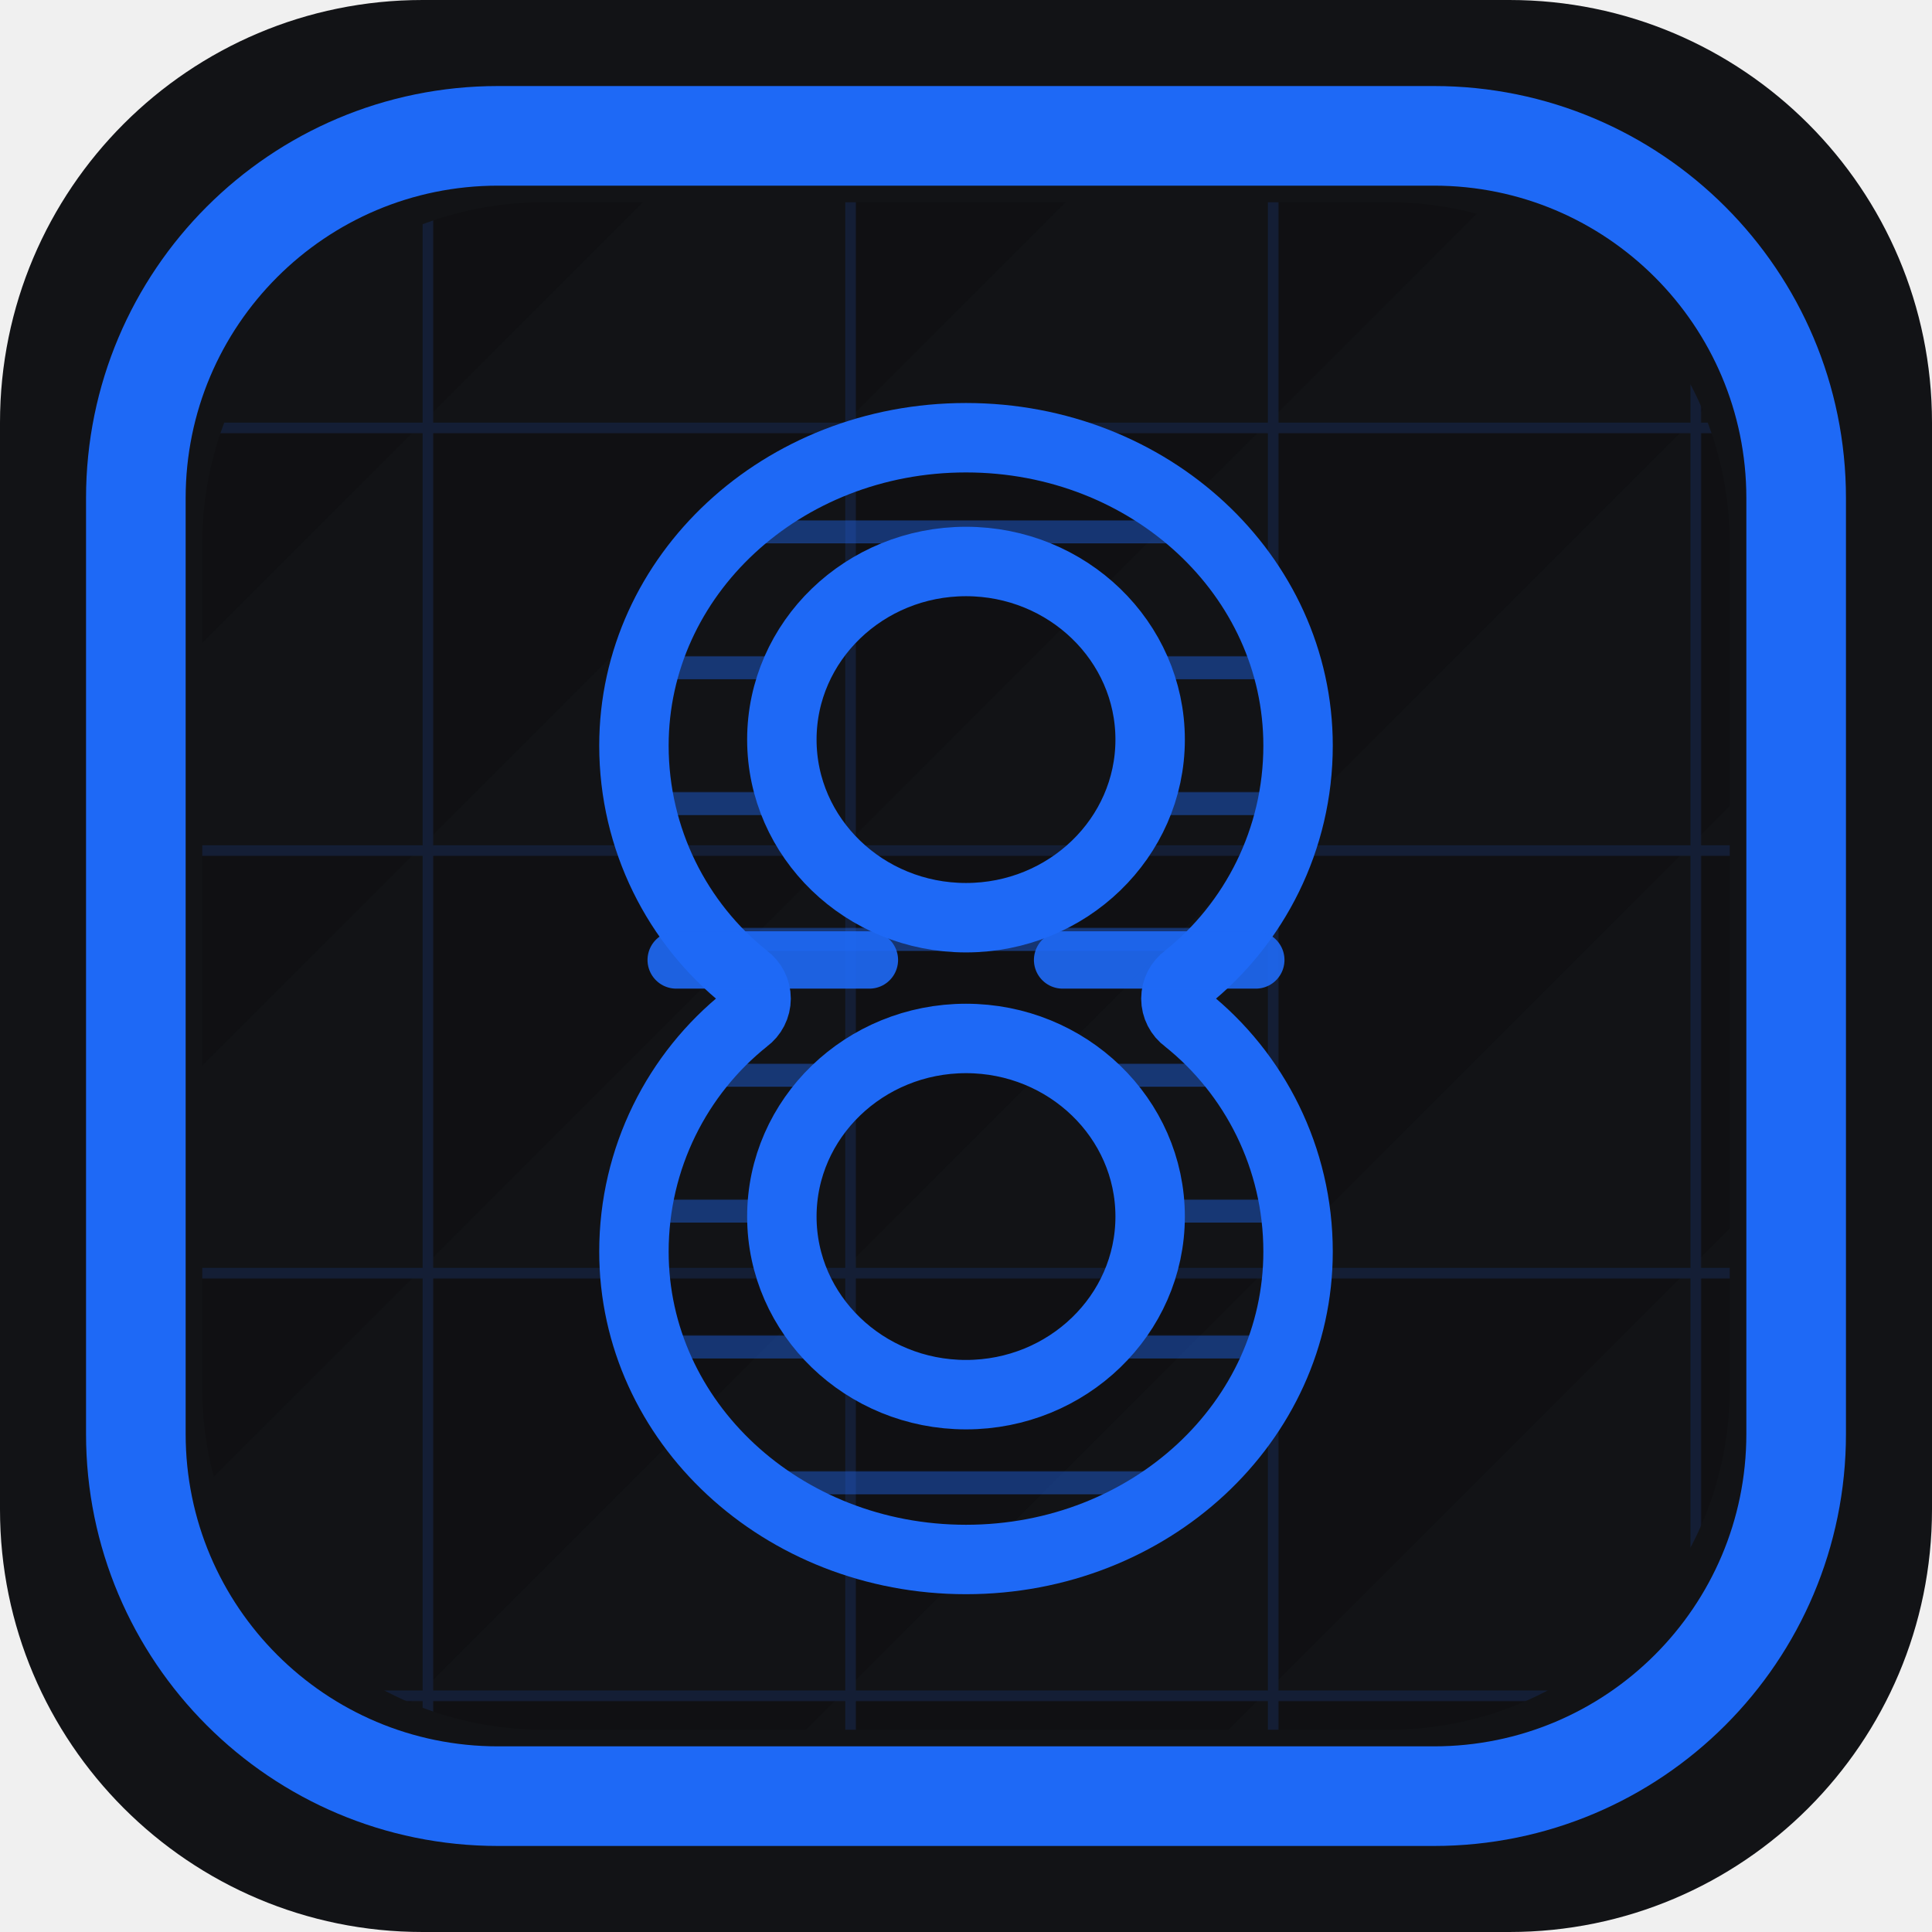
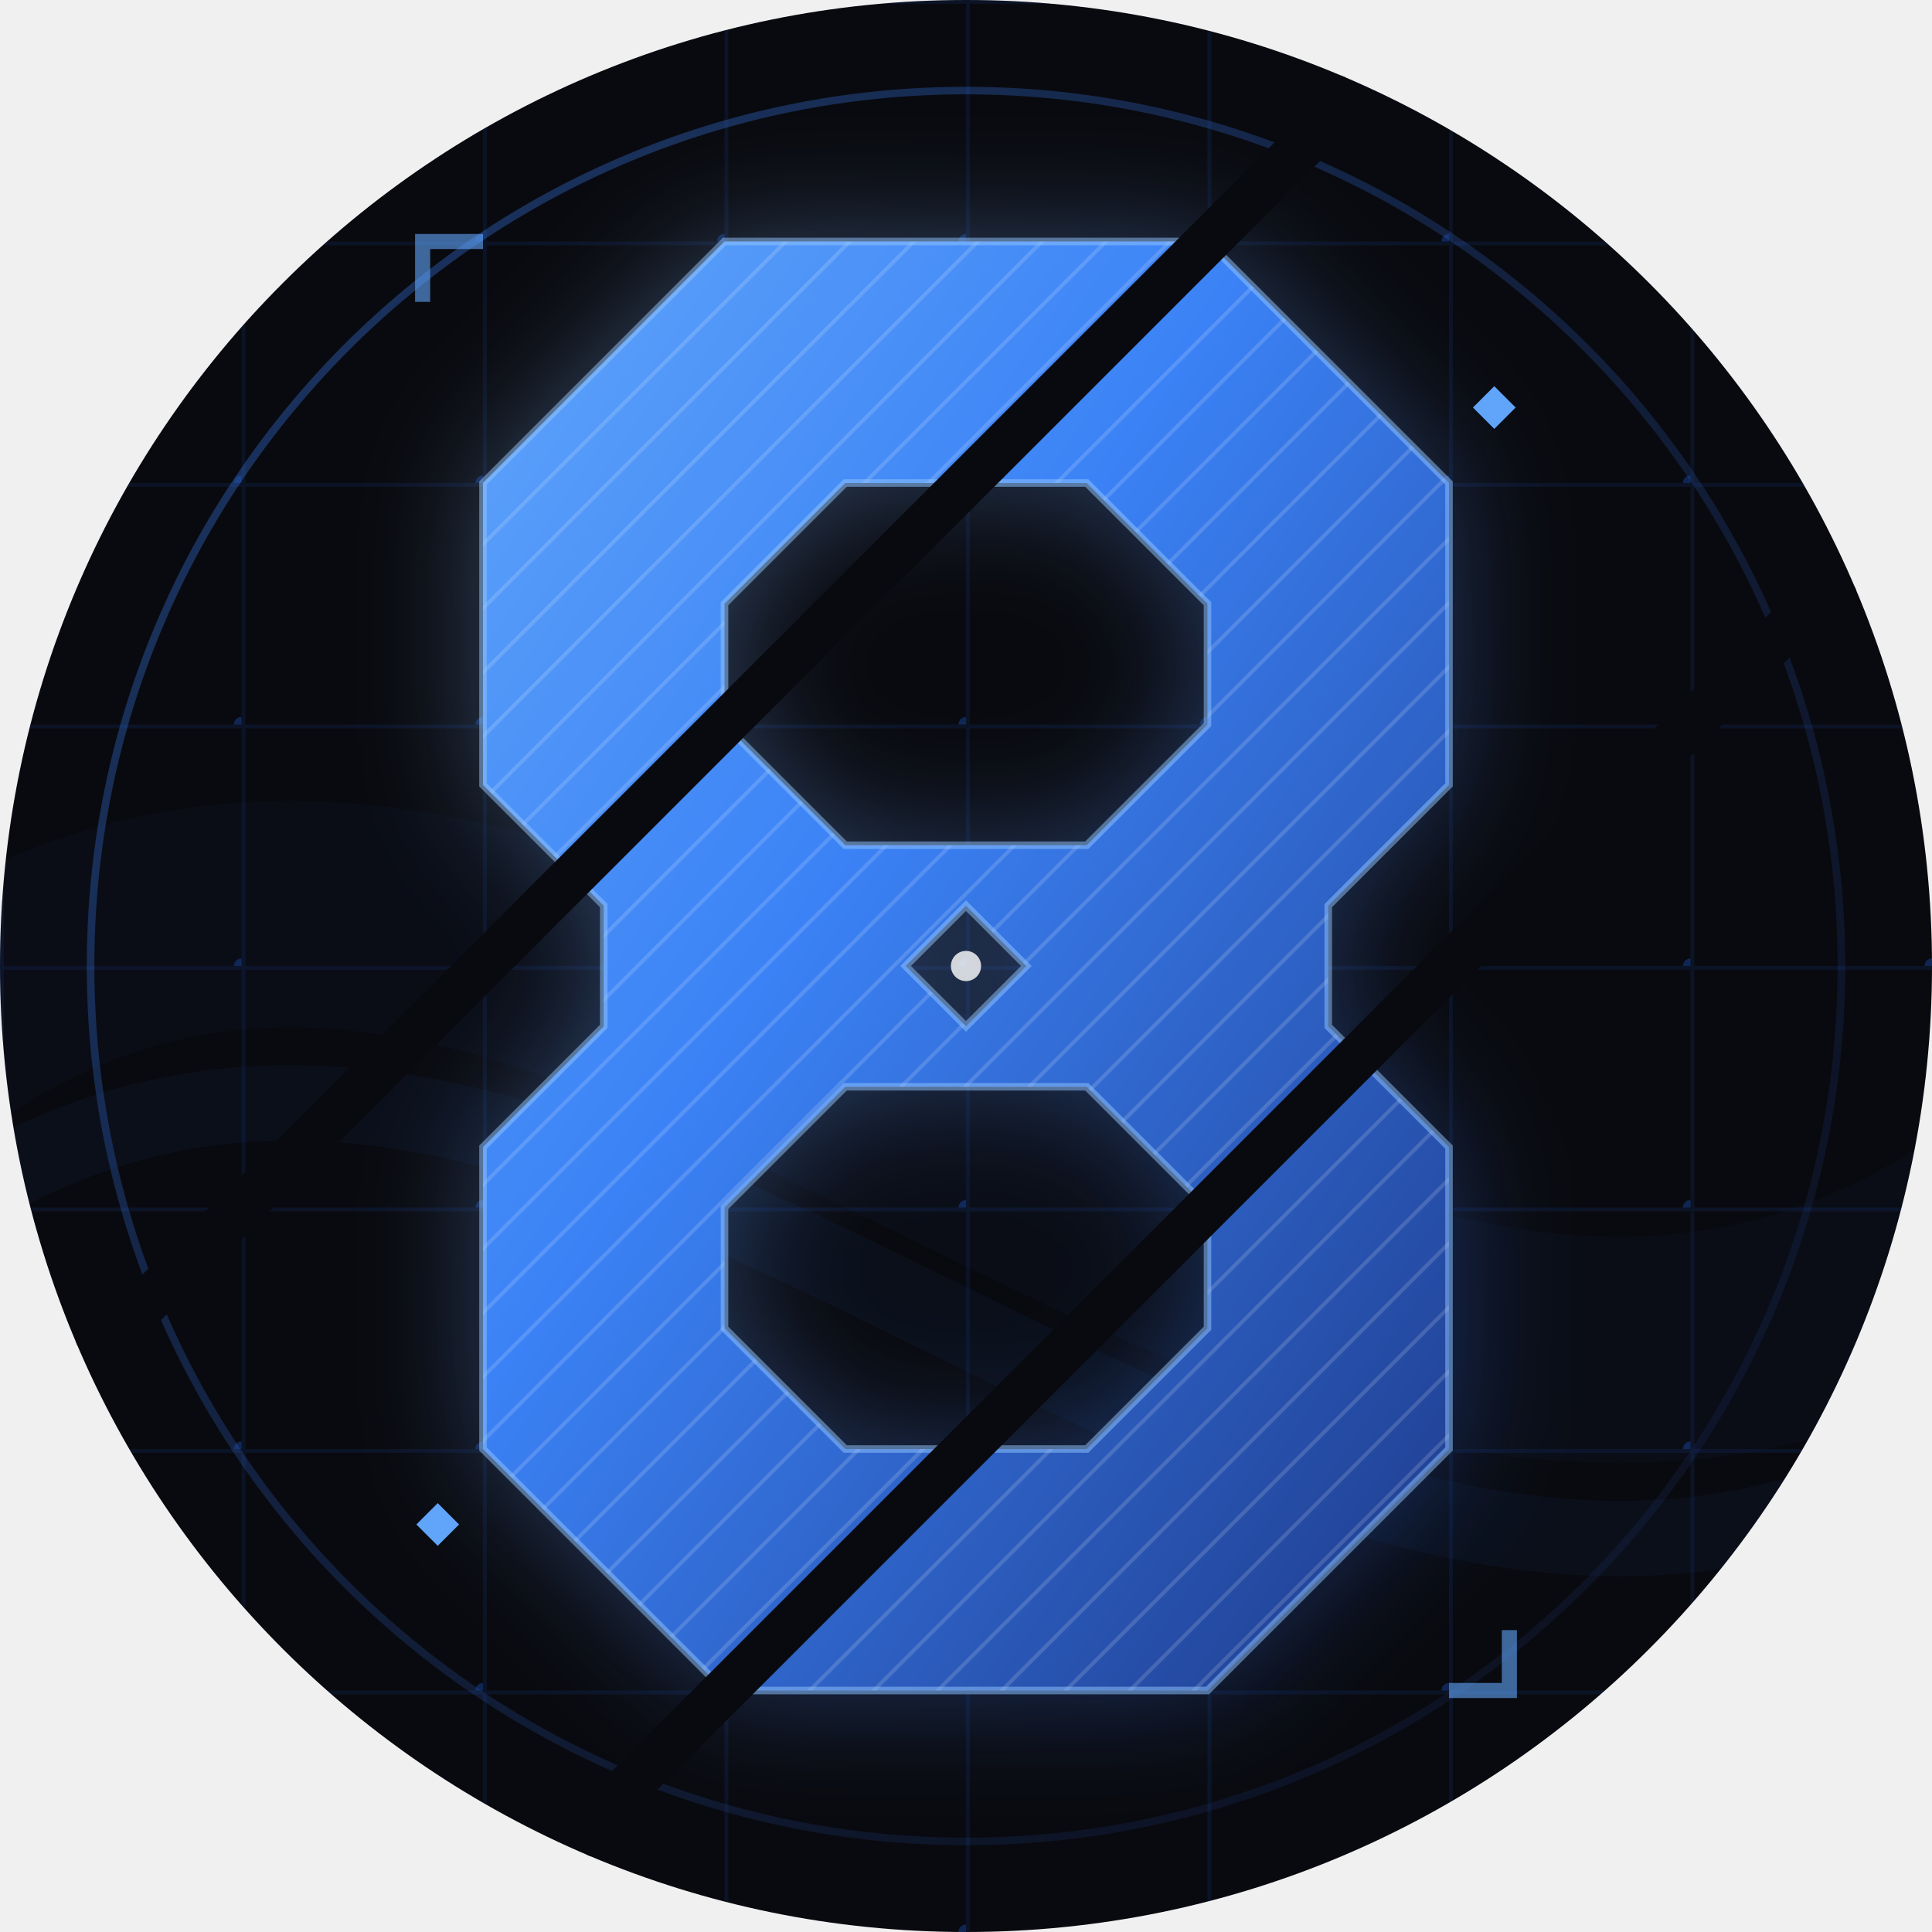
- <svg xmlns="http://www.w3.org/2000/svg" viewBox="0 0 32 32">
+ <svg xmlns="http://www.w3.org/2000/svg" viewBox="0 0 512 512">
  <defs>
-     <pattern id="favicon-hatch" width="2.25" height="2.25" patternUnits="userSpaceOnUse">
-       <line x1="0" y1="2.12" x2="2.25" y2="2.12" stroke="#1e69f6" stroke-width="0.5" opacity="0.42" />
+     <clipPath id="favicon-clip">
+       <circle cx="256" cy="256" r="256" />
+     </clipPath>
+     <pattern id="favicon-grid" width="64" height="64" patternUnits="userSpaceOnUse">
+       <path d="M 64 0 L 0 0 0 64" fill="none" stroke="#1e69f6" stroke-width="2" opacity="0.1" />
+       <circle cx="64" cy="64" r="2" fill="#1e69f6" opacity="0.3" />
    </pattern>
-     <pattern id="favicon-microgrid" width="7" height="7" patternUnits="userSpaceOnUse">
-       <path d="M0 7V0H7" stroke="#1e69f6" stroke-width="0.35" opacity="0.14" />
+     <pattern id="favicon-hatch" width="12" height="12" patternUnits="userSpaceOnUse" patternTransform="rotate(45)">
+       <line x1="0" y1="0" x2="0" y2="12" stroke="#ffffff" stroke-width="2" opacity="0.15" />
    </pattern>
-     <clipPath id="favicon-eight-clip">
-       <path fill="black" fill-rule="evenodd" d="M16 7.25c-3.05 0-5.5 2.28-5.5 5.1 0 1.55.72 2.95 1.85 3.85a.42.42 0 0 1 0 .68c-1.13.9-1.85 2.3-1.85 3.85 0 2.82 2.45 5.1 5.5 5.1s5.5-2.28 5.5-5.1c0-1.55-.72-2.95-1.85-3.85a.42.42 0 0 1 0-.68c1.13-.9 1.85-2.3 1.85-3.85 0-2.82-2.45-5.1-5.5-5.1zm0 2.05c1.68 0 3.05 1.32 3.05 2.95s-1.37 2.95-3.05 2.95-3.05-1.32-3.05-2.95 1.37-2.95 3.05-2.95zm0 7.9c1.68 0 3.05 1.32 3.05 2.95s-1.37 2.95-3.05 2.95-3.05-1.32-3.05-2.95 1.37-2.95 3.05-2.95z" />
-     </clipPath>
-     <clipPath id="favicon-frame-inner">
-       <rect x="3.35" y="3.35" width="25.3" height="25.3" rx="5.65" />
-     </clipPath>
+     <linearGradient id="favicon-eight" x1="0%" y1="0%" x2="100%" y2="100%">
+       <stop offset="0%" stop-color="#60a5fa" />
+       <stop offset="40%" stop-color="#3b82f6" />
+       <stop offset="100%" stop-color="#1e3a8a" />
+     </linearGradient>
+     <linearGradient id="favicon-glow" x1="0%" y1="0%" x2="100%" y2="100%">
+       <stop offset="0%" stop-color="#93c5fd" />
+       <stop offset="100%" stop-color="#2563eb" />
+     </linearGradient>
+     <linearGradient id="favicon-ring" x1="0%" y1="0%" x2="100%" y2="100%">
+       <stop offset="0%" stop-color="#3b82f6" stop-opacity="0.4" />
+       <stop offset="100%" stop-color="#1e3a8a" stop-opacity="0.1" />
+     </linearGradient>
+     <filter id="favicon-blur" x="-20%" y="-20%" width="140%" height="140%">
+       <feGaussianBlur stdDeviation="16" result="blur" />
+       <feComposite in="SourceGraphic" in2="blur" operator="over" />
+     </filter>
  </defs>
-   <rect width="32" height="32" rx="7" fill="#121316" />
-   <g clip-path="url(#favicon-frame-inner)">
-     <rect width="32" height="32" fill="url(#favicon-microgrid)" />
+   <g clip-path="url(#favicon-clip)">
+     <circle cx="256" cy="256" r="256" fill="#090a0f" />
+     <circle cx="256" cy="256" r="256" fill="url(#favicon-grid)" />
+     <path d="M -50 300 C 150 100, 350 500, 562 300" fill="none" stroke="#1e69f6" stroke-width="60" opacity="0.03" />
+     <path d="M -50 350 C 150 150, 350 550, 562 350" fill="none" stroke="#1e69f6" stroke-width="20" opacity="0.05" />
+     <circle cx="256" cy="256" r="232" fill="none" stroke="url(#favicon-ring)" stroke-width="2" />
+     <g filter="url(#favicon-blur)" opacity="0.35">
+       <path fill-rule="evenodd" fill="url(#favicon-glow)" d="M 192 64 L 320 64 L 384 128 L 384 208 L 352 240 L 352 272 L 384 304 L 384 384 L 320 448 L 192 448 L 128 384 L 128 304 L 160 272 L 160 240 L 128 208 L 128 128 Z M 224 128 L 288 128 L 320 160 L 320 192 L 288 224 L 224 224 L 192 192 L 192 160 Z M 224 288 L 288 288 L 320 320 L 320 352 L 288 384 L 224 384 L 192 352 L 192 320 Z M 256 240 L 272 256 L 256 272 L 240 256 Z" />
+     </g>
+     <path fill-rule="evenodd" fill="url(#favicon-eight)" d="M 192 64 L 320 64 L 384 128 L 384 208 L 352 240 L 352 272 L 384 304 L 384 384 L 320 448 L 192 448 L 128 384 L 128 304 L 160 272 L 160 240 L 128 208 L 128 128 Z M 224 128 L 288 128 L 320 160 L 320 192 L 288 224 L 224 224 L 192 192 L 192 160 Z M 224 288 L 288 288 L 320 320 L 320 352 L 288 384 L 224 384 L 192 352 L 192 320 Z M 256 240 L 272 256 L 256 272 L 240 256 Z" />
+     <path fill-rule="evenodd" fill="url(#favicon-hatch)" d="M 192 64 L 320 64 L 384 128 L 384 208 L 352 240 L 352 272 L 384 304 L 384 384 L 320 448 L 192 448 L 128 384 L 128 304 L 160 272 L 160 240 L 128 208 L 128 128 Z M 224 128 L 288 128 L 320 160 L 320 192 L 288 224 L 224 224 L 192 192 L 192 160 Z M 224 288 L 288 288 L 320 320 L 320 352 L 288 384 L 224 384 L 192 352 L 192 320 Z M 256 240 L 272 256 L 256 272 L 240 256 Z" />
+     <path fill-rule="evenodd" fill="none" stroke="#93c5fd" stroke-width="2" opacity="0.5" d="M 192 64 L 320 64 L 384 128 L 384 208 L 352 240 L 352 272 L 384 304 L 384 384 L 320 448 L 192 448 L 128 384 L 128 304 L 160 272 L 160 240 L 128 208 L 128 128 Z M 224 128 L 288 128 L 320 160 L 320 192 L 288 224 L 224 224 L 192 192 L 192 160 Z M 224 288 L 288 288 L 320 320 L 320 352 L 288 384 L 224 384 L 192 352 L 192 320 Z M 256 240 L 272 256 L 256 272 L 240 256 Z" />
+     <line x1="24" y1="360" x2="360" y2="24" stroke="#090a0f" stroke-width="12" />
+     <line x1="152" y1="488" x2="488" y2="152" stroke="#090a0f" stroke-width="12" />
+     <rect x="392" y="104" width="8" height="8" fill="#60a5fa" transform="rotate(45 396 108)" />
+     <rect x="112" y="400" width="8" height="8" fill="#60a5fa" transform="rotate(45 116 404)" />
+     <circle cx="256" cy="256" r="4" fill="#ffffff" opacity="0.8" />
+     <path d="M 128 64 L 112 64 L 112 80" fill="none" stroke="#60a5fa" stroke-width="4" opacity="0.6" />
+     <path d="M 384 448 L 400 448 L 400 432" fill="none" stroke="#60a5fa" stroke-width="4" opacity="0.6" />
  </g>
-   <rect x="2.25" y="2.25" width="27.5" height="27.5" rx="6" fill="none" stroke="#1e69f6" stroke-width="1.65" />
-   <g clip-path="url(#favicon-eight-clip)">
-     <rect x="6" y="5" width="20" height="22" fill="url(#favicon-hatch)" />
-   </g>
-   <path fill="none" stroke="#1e69f6" stroke-width="1.15" stroke-linejoin="round" d="M16 7.25c-3.05 0-5.5 2.28-5.5 5.1 0 1.55.72 2.95 1.85 3.85a.42.42 0 0 1 0 .68c-1.13.9-1.85 2.3-1.85 3.85 0 2.82 2.45 5.1 5.5 5.1s5.5-2.28 5.5-5.1c0-1.55-.72-2.95-1.85-3.85a.42.42 0 0 1 0-.68c1.13-.9 1.85-2.3 1.85-3.85 0-2.82-2.45-5.1-5.5-5.1zm0 2.05c1.68 0 3.05 1.32 3.05 2.95s-1.37 2.95-3.05 2.95-3.05-1.32-3.05-2.95 1.37-2.95 3.05-2.95zm0 7.9c1.68 0 3.05 1.32 3.05 2.95s-1.37 2.95-3.05 2.95-3.05-1.32-3.05-2.95 1.37-2.95 3.05-2.95z" />
-   <path stroke="#1e69f6" stroke-width="0.95" stroke-linecap="round" opacity="0.9" d="M11.2 15.9h3.2M17.6 15.9h3.2" />
</svg>
